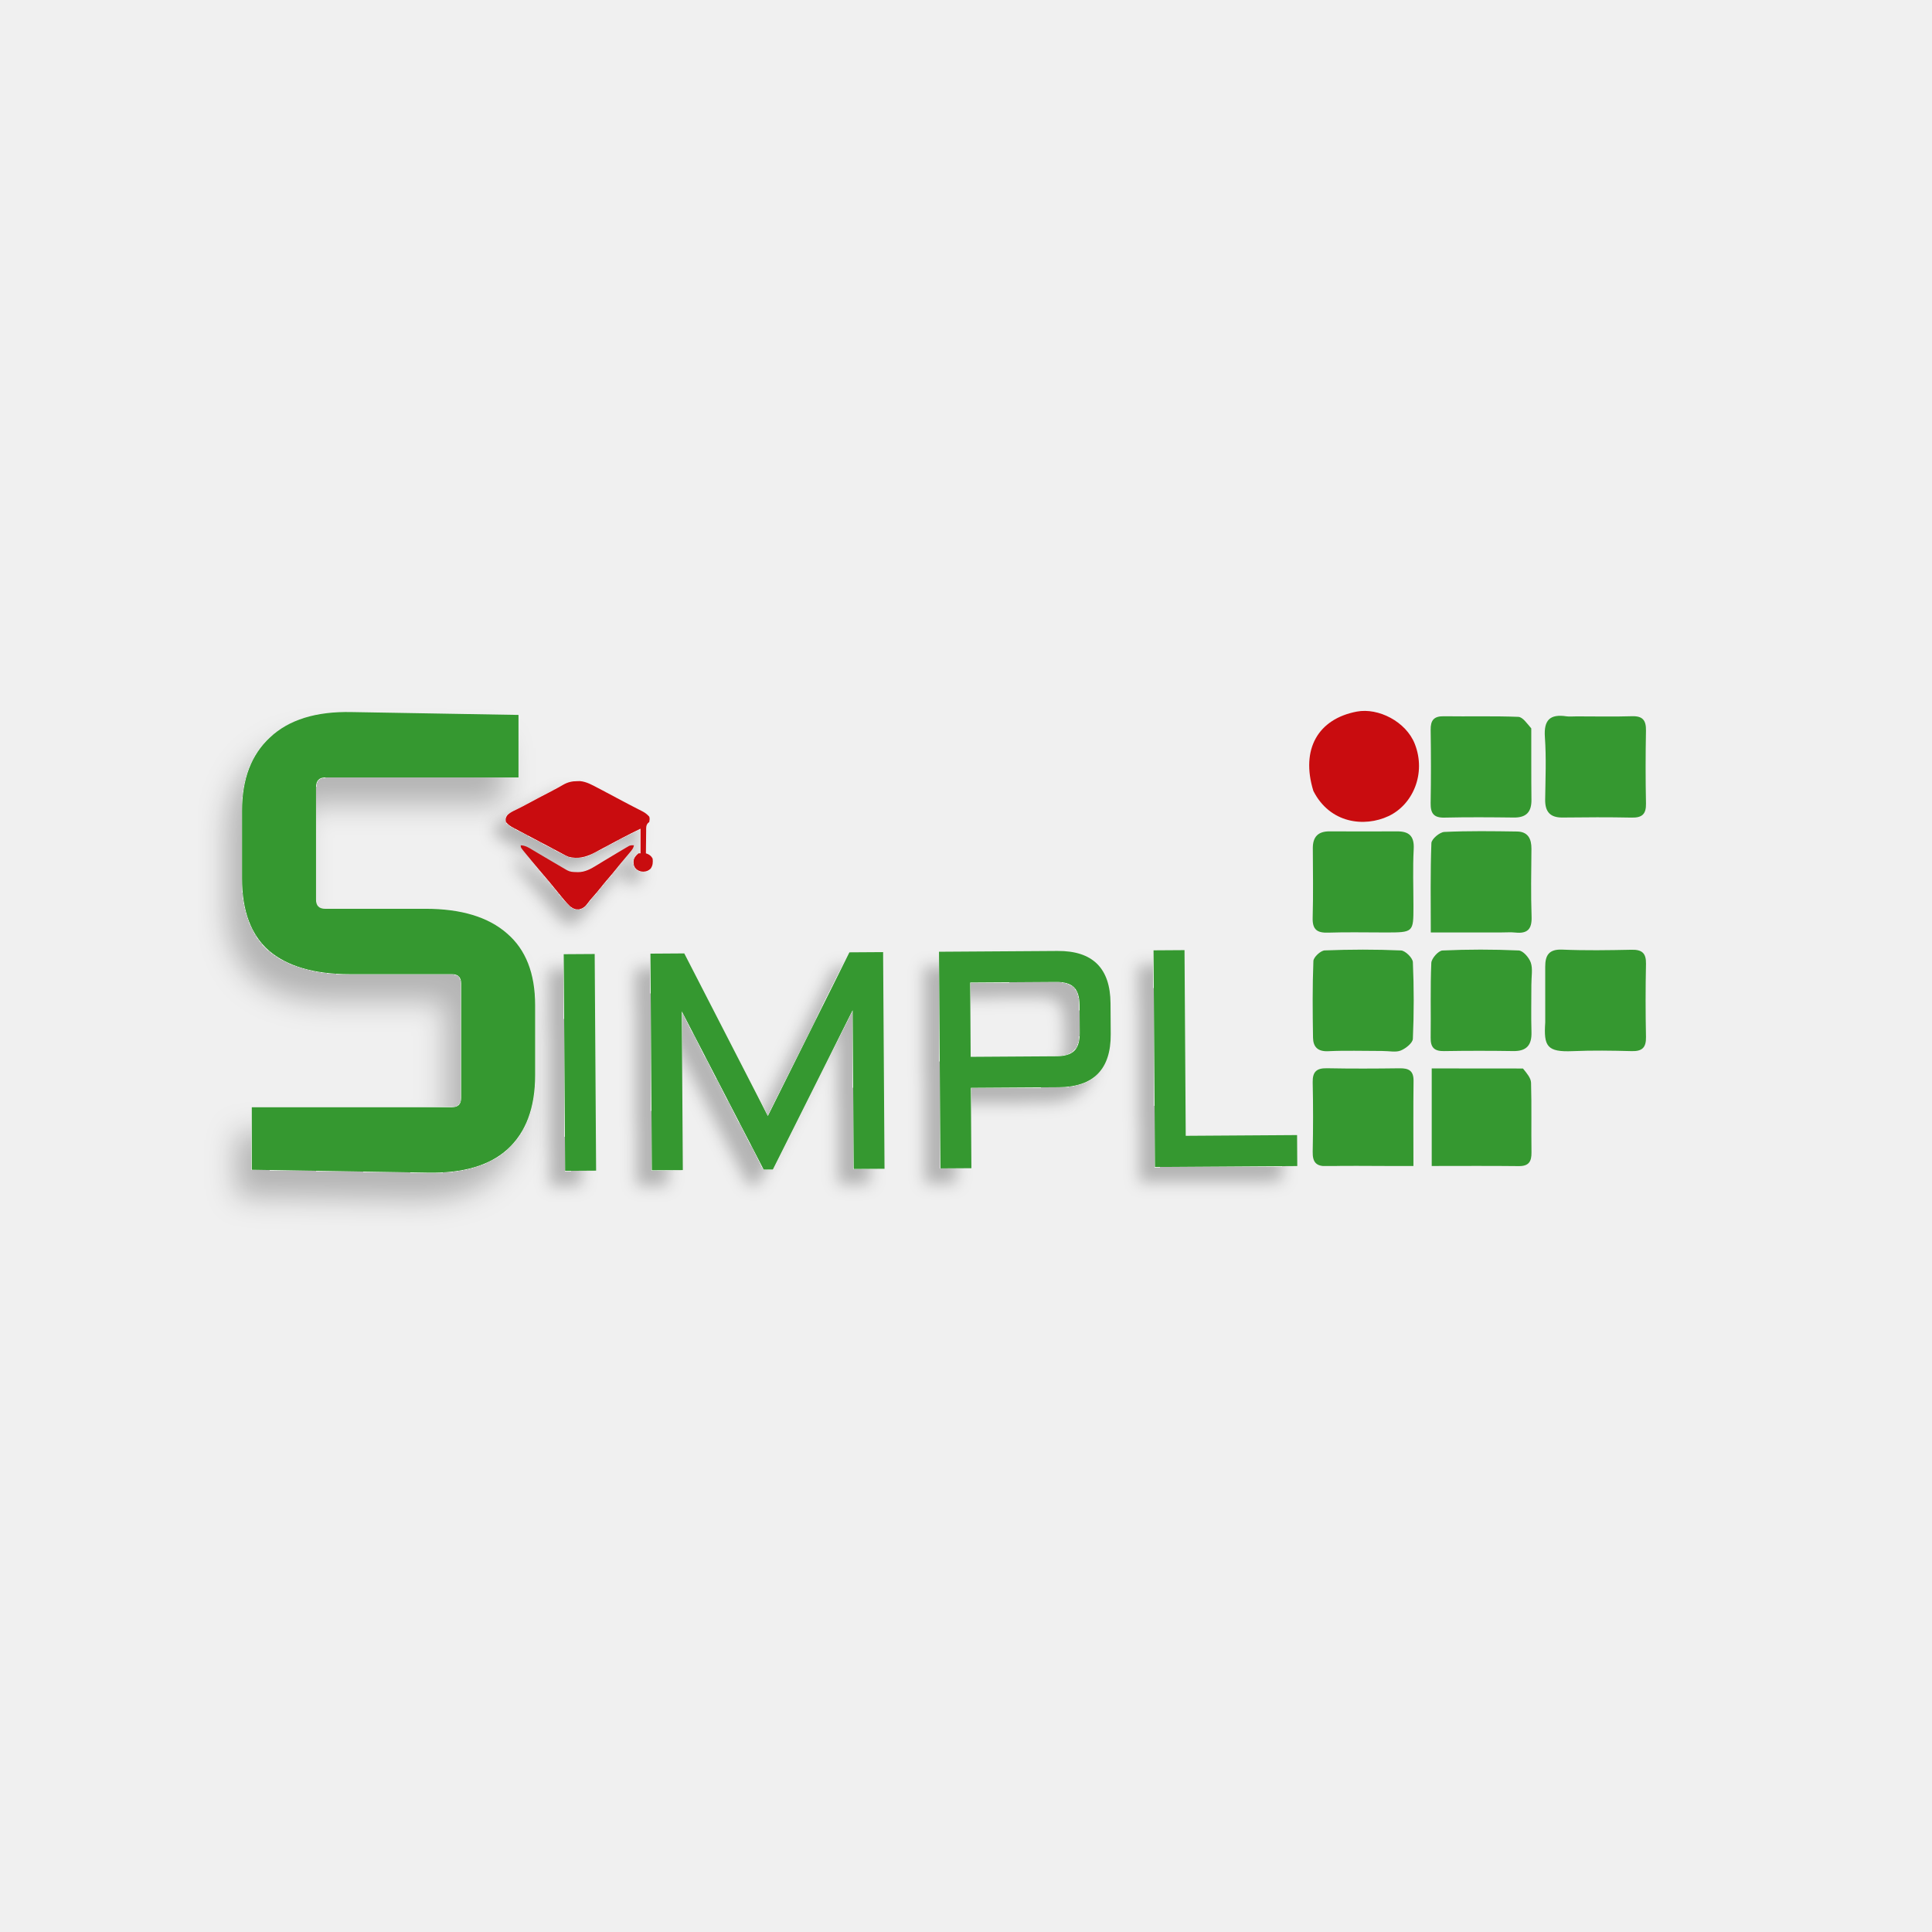
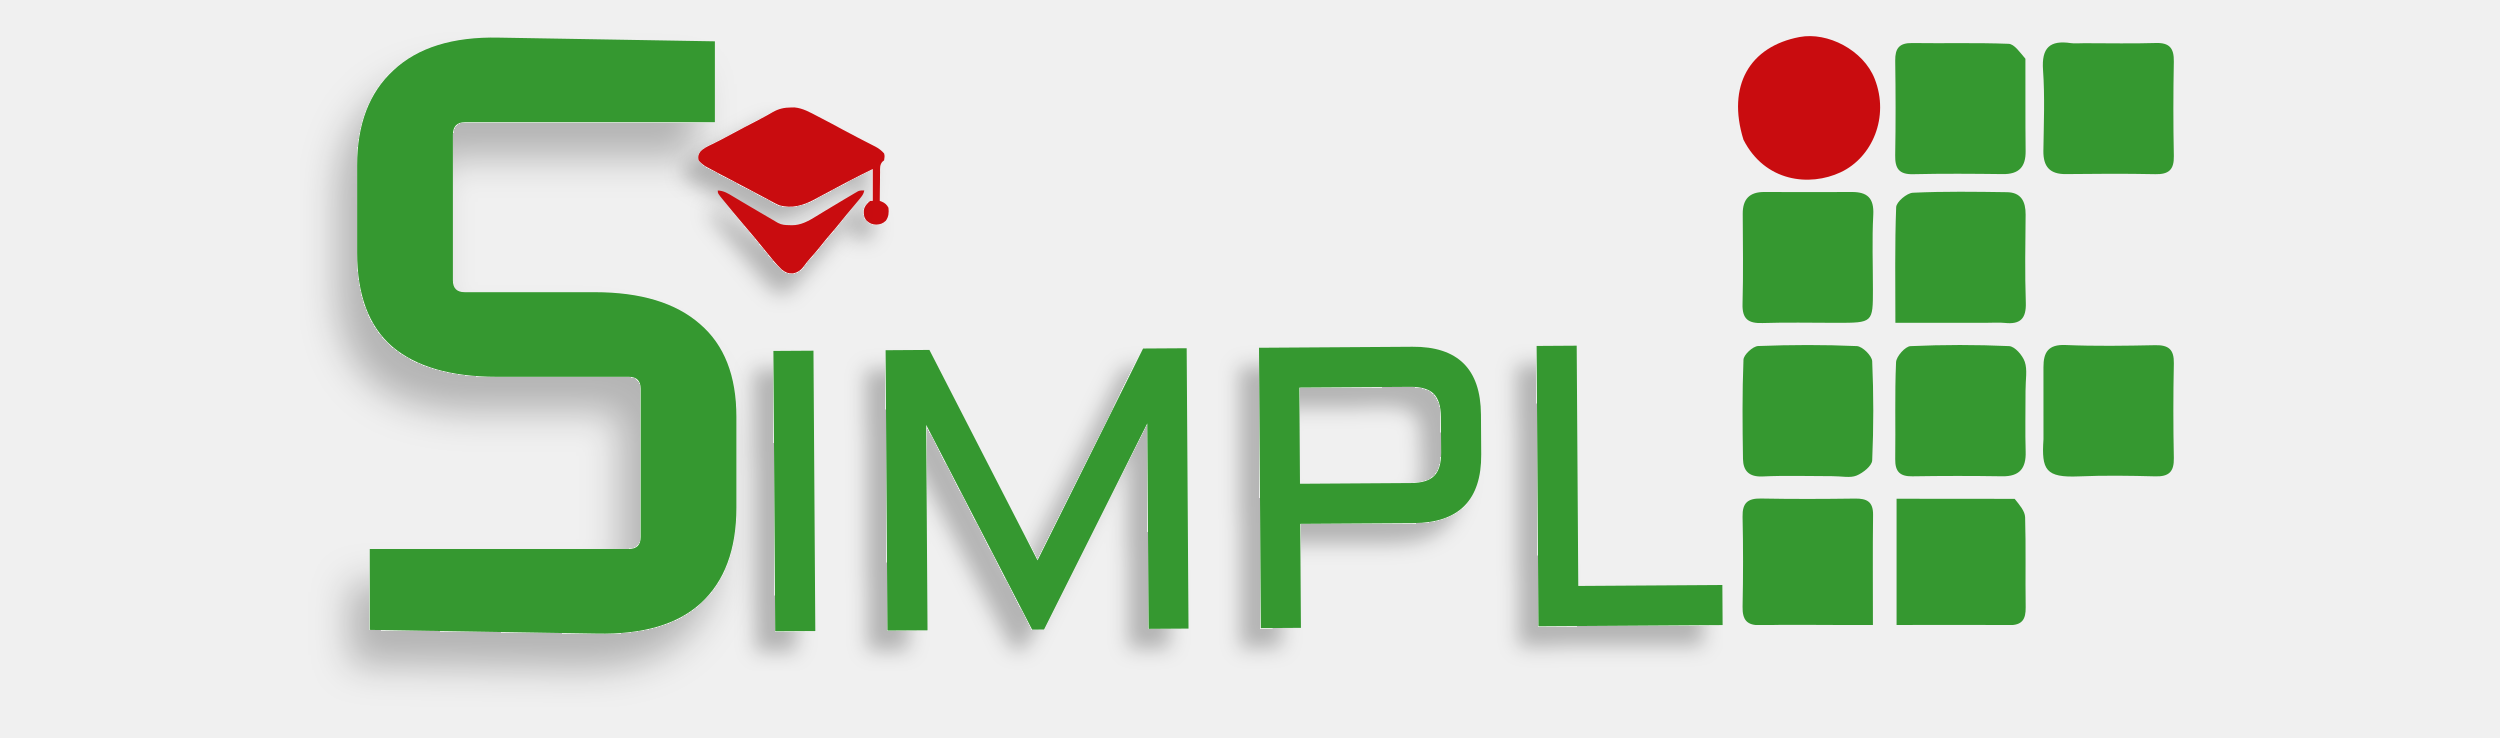
- <svg xmlns="http://www.w3.org/2000/svg" width="512" height="512" viewBox="0 0 512 512" fill="none">
-   <g filter="url(#filter0_d_9_199)">
-     <path d="M157.598 252.821L157.975 310.235L149.767 310.289L149.391 252.874L157.598 252.821ZM202.378 309.944L180.681 268.004L180.957 310.085L172.749 310.138L172.372 252.724L181.341 252.665L203.486 295.763L225.103 252.378L234.031 252.319L234.408 309.734L226.24 309.787L225.964 267.707L204.82 309.928L202.378 309.944ZM249.222 309.636L248.845 252.222L280.275 252.015C289.564 251.954 294.239 256.582 294.3 265.897L294.354 274.065C294.415 283.381 289.801 288.069 280.512 288.13L257.29 288.282L257.43 309.583L249.222 309.636ZM257.236 280.074L280.018 279.925C282.207 279.911 283.779 279.42 284.733 278.453C285.688 277.485 286.158 275.907 286.144 273.719L286.095 266.352C286.081 264.163 285.59 262.591 284.623 261.637C283.656 260.682 282.078 260.212 279.889 260.226L257.107 260.376L257.236 280.074ZM313.908 251.795L314.23 301.002L343.739 300.808L343.792 309.016L306.077 309.263L305.7 251.849L313.908 251.795Z" fill="#359830" />
-   </g>
-   <g filter="url(#filter1_d_9_199)">
-     <path d="M112.784 240.84C122.208 240.84 129.403 243.019 134.368 247.376C139.333 251.632 141.816 257.965 141.816 266.376V284.92C141.816 293.533 139.384 300.069 134.52 304.528C129.757 308.885 122.664 310.963 113.24 310.76L66.728 310V293.432H119.776C121.397 293.432 122.208 292.621 122.208 291V260.6C122.208 258.979 121.397 258.168 119.776 258.168H92.72C83.296 258.168 76.152 256.091 71.288 251.936C66.525 247.781 64.144 241.397 64.144 232.784V214.848C64.144 206.437 66.627 199.952 71.592 195.392C76.557 190.731 83.752 188.501 93.176 188.704L137.408 189.464V206.032H86.184C84.563 206.032 83.752 206.893 83.752 208.616V238.408C83.752 240.029 84.563 240.84 86.184 240.84H112.784Z" fill="#359830" />
-   </g>
-   <g filter="url(#filter2_d_9_199)">
-     <path d="M153.056 207.009C153.273 207.006 153.49 207.003 153.713 207C155.456 207.162 156.925 208.023 158.452 208.82C158.684 208.94 158.916 209.06 159.149 209.18C160.622 209.943 162.086 210.722 163.541 211.518C164.576 212.083 165.619 212.63 166.667 213.171C166.944 213.314 167.22 213.458 167.497 213.601C167.91 213.815 168.323 214.028 168.737 214.239C169.124 214.437 169.51 214.636 169.896 214.836C170.07 214.923 170.07 214.923 170.246 215.013C170.974 215.392 171.521 215.815 172.064 216.427C172.226 216.961 172.147 217.266 172.064 217.84C171.946 217.935 171.829 218.03 171.708 218.128C171.149 218.782 171.243 219.446 171.242 220.277C171.239 220.445 171.236 220.612 171.233 220.785C171.224 221.319 171.22 221.854 171.217 222.388C171.212 222.751 171.206 223.114 171.201 223.477C171.187 224.365 171.178 225.254 171.172 226.142C171.311 226.193 171.45 226.244 171.593 226.297C172.233 226.567 172.644 226.938 172.956 227.555C173.06 228.553 173.015 229.361 172.421 230.205C171.793 230.782 171.296 230.963 170.458 231C169.622 230.964 169.13 230.771 168.496 230.205C167.926 229.546 167.879 228.95 167.91 228.111C168.025 227.262 168.567 226.68 169.21 226.142C169.386 226.142 169.563 226.142 169.745 226.142C169.745 223.985 169.745 221.828 169.745 219.606C167.292 220.82 167.292 220.82 164.864 222.077C164.387 222.329 163.91 222.581 163.433 222.832C162.206 223.479 160.981 224.13 159.76 224.788C159.423 224.968 159.087 225.149 158.751 225.329C158.438 225.497 158.127 225.666 157.816 225.836C155.494 227.082 153.184 227.776 150.555 227.018C149.998 226.768 149.47 226.498 148.938 226.199C148.444 225.924 147.944 225.661 147.443 225.399C146.596 224.955 145.752 224.507 144.91 224.056C143.704 223.41 142.493 222.773 141.281 222.138C137.602 220.211 137.602 220.211 136.088 219.385C135.885 219.275 135.682 219.165 135.473 219.051C134.921 218.697 134.5 218.332 134.07 217.84C133.931 217.08 133.978 216.743 134.407 216.096C135.067 215.352 135.939 214.979 136.824 214.55C137.195 214.364 137.567 214.177 137.938 213.991C138.126 213.897 138.315 213.803 138.509 213.706C139.357 213.275 140.192 212.82 141.027 212.364C142.54 211.54 144.066 210.743 145.601 209.958C146.413 209.541 147.218 209.118 148.013 208.671C148.229 208.549 148.229 208.549 148.45 208.425C148.716 208.274 148.98 208.122 149.244 207.969C150.489 207.262 151.616 207.013 153.056 207.009Z" fill="#C90C0F" />
-   </g>
-   <g filter="url(#filter3_d_9_199)">
-     <path d="M138 224.013C139.247 224.067 140.099 224.612 141.144 225.246C141.406 225.401 141.406 225.401 141.674 225.56C142.025 225.769 142.376 225.978 142.726 226.188C143.253 226.504 143.782 226.815 144.312 227.125C144.843 227.436 145.374 227.75 145.904 228.063C147.204 228.83 148.504 229.596 149.811 230.352C149.981 230.45 150.15 230.548 150.325 230.649C151.121 231.077 151.844 231.099 152.731 231.111C152.857 231.116 152.984 231.121 153.114 231.126C155.037 231.148 156.618 230.244 158.198 229.262C158.558 229.043 158.917 228.825 159.277 228.606C159.466 228.49 159.655 228.374 159.85 228.255C160.828 227.659 161.812 227.073 162.797 226.488C163.119 226.296 163.442 226.103 163.764 225.91C164.336 225.569 164.91 225.231 165.485 224.894C165.72 224.754 165.72 224.754 165.96 224.611C166.1 224.53 166.24 224.449 166.385 224.366C166.503 224.297 166.621 224.228 166.743 224.157C167.181 223.982 167.532 223.988 168 224.013C167.891 224.577 167.704 224.925 167.345 225.376C167.248 225.499 167.151 225.622 167.051 225.748C166.554 226.357 166.05 226.958 165.541 227.557C164.749 228.493 163.967 229.435 163.206 230.396C162.498 231.287 161.766 232.154 161.016 233.012C160.338 233.791 159.695 234.593 159.055 235.402C158.361 236.273 157.633 237.113 156.889 237.943C156.453 238.432 156.05 238.924 155.674 239.459C155.092 240.271 154.407 240.802 153.394 240.994C152.405 241.043 151.916 240.804 151.114 240.211C149.931 239.073 148.9 237.792 147.88 236.514C146.3 234.565 144.71 232.622 143.064 230.726C142.391 229.951 141.731 229.168 141.086 228.37C140.775 227.986 140.461 227.603 140.146 227.222C140.049 227.104 139.953 226.987 139.853 226.866C139.662 226.635 139.471 226.404 139.28 226.173C138 224.615 138 224.615 138 224.013Z" fill="#C90C0F" />
-   </g>
+ <svg xmlns="http://www.w3.org/2000/svg" width="512" height="151" viewBox="0 0 512 151" fill="none">
  <g clip-path="url(#clip0_9_199)">
-     <path d="M366.222 278.519C361.18 278.519 356.576 278.358 351.991 278.579C349.212 278.712 348.002 277.432 347.963 274.985C347.858 268.213 347.795 261.434 348.063 254.672C348.104 253.655 349.984 251.909 351.066 251.867C357.796 251.606 364.548 251.585 371.275 251.88C372.417 251.93 374.376 253.855 374.426 254.981C374.723 261.741 374.723 268.527 374.425 275.287C374.375 276.408 372.537 277.86 371.218 278.4C369.903 278.937 368.202 278.518 366.222 278.519Z" fill="#359830" />
-     <path d="M417.858 189.847C423.037 189.847 427.772 189.956 432.499 189.807C435.328 189.718 436.252 190.885 436.2 193.622C436.078 200.062 436.07 206.507 436.203 212.946C436.262 215.779 435.146 216.729 432.413 216.672C426.31 216.546 420.202 216.583 414.098 216.653C410.803 216.691 409.443 215.129 409.485 211.902C409.558 206.381 409.805 200.837 409.413 195.344C409.084 190.743 410.824 189.191 415.124 189.832C415.871 189.943 416.648 189.847 417.858 189.847Z" fill="#359830" />
-     <path d="M397.475 247.115C391.239 247.115 385.452 247.115 379.175 247.115C379.175 239.011 379.038 231.212 379.334 223.431C379.375 222.356 381.522 220.531 382.761 220.473C389.177 220.172 395.615 220.267 402.044 220.361C404.921 220.404 405.873 222.275 405.846 224.973C405.787 230.972 405.68 236.977 405.886 242.97C406 246.271 404.739 247.474 401.594 247.136C400.383 247.005 399.147 247.114 397.475 247.115Z" fill="#359830" />
-     <path d="M405.804 193.034C405.825 199.618 405.775 205.775 405.849 211.931C405.888 215.204 404.461 216.695 401.179 216.655C395.053 216.58 388.923 216.534 382.799 216.676C379.914 216.743 379.086 215.5 379.135 212.801C379.251 206.339 379.237 199.872 379.14 193.408C379.103 190.874 380.004 189.778 382.609 189.816C389.194 189.913 395.787 189.715 402.363 189.973C403.536 190.019 404.646 191.688 405.804 193.034Z" fill="#359830" />
-     <path d="M367.116 247.114C361.769 247.114 356.866 246.996 351.972 247.159C349.076 247.255 347.783 246.37 347.87 243.25C348.04 237.1 347.941 230.943 347.911 224.789C347.896 221.757 349.318 220.304 352.346 220.32C358.317 220.351 364.288 220.348 370.259 220.322C373.422 220.309 374.829 221.567 374.646 224.999C374.375 230.062 374.576 235.149 374.576 240.227C374.575 247.113 374.575 247.113 367.116 247.114Z" fill="#359830" />
-     <path d="M405.828 261.049C405.828 265.499 405.736 269.502 405.856 273.499C405.96 276.943 404.584 278.601 401.039 278.545C394.917 278.45 388.791 278.451 382.668 278.55C380.112 278.592 379.103 277.6 379.141 275.02C379.237 268.406 379.022 261.783 379.312 255.18C379.365 253.991 381.192 251.939 382.272 251.89C388.995 251.584 395.745 251.579 402.468 251.884C403.627 251.937 405.224 253.771 405.677 255.105C406.24 256.76 405.823 258.752 405.828 261.049Z" fill="#359830" />
-     <path d="M409.505 270.956C409.505 265.746 409.52 260.976 409.5 256.206C409.488 253.142 410.493 251.509 414.019 251.66C420.134 251.922 426.269 251.82 432.392 251.694C435.124 251.638 436.263 252.568 436.204 255.421C436.068 261.881 436.07 268.348 436.203 274.808C436.262 277.638 435.172 278.631 432.415 278.558C427.211 278.421 421.995 278.34 416.797 278.563C409.939 278.859 409.078 277.26 409.505 270.956Z" fill="#359830" />
-     <path d="M403.601 283.165C404.629 284.44 405.709 285.679 405.746 286.948C405.927 293.083 405.765 299.226 405.859 305.364C405.896 307.825 405.149 309.061 402.483 309.03C394.877 308.94 387.27 308.998 379.419 308.998C379.419 300.328 379.419 291.976 379.419 283.143C387.389 283.143 395.281 283.143 403.601 283.165Z" fill="#359830" />
-     <path d="M368.073 309C362.277 309 356.931 308.898 351.591 309.041C348.771 309.116 347.824 307.981 347.88 305.233C348.006 299.098 348.014 292.957 347.878 286.824C347.815 283.988 348.94 283.046 351.671 283.098C358.081 283.222 364.496 283.195 370.908 283.109C373.308 283.077 374.639 283.721 374.605 286.447C374.514 293.785 374.574 301.124 374.574 309C372.379 309 370.452 309 368.073 309Z" fill="#359830" />
-     <path d="M348.059 209.61C344.646 198.572 349.291 190.52 359.58 188.577C365.256 187.505 372.62 191.221 374.944 197.17C377.989 204.963 374.459 213.236 367.97 216.278C361.57 219.279 352.44 218.241 348.059 209.61Z" fill="#C90C0F" />
+     <g filter="url(#filter0_d_9_199)">
+       <path d="M166.598 71.821L166.975 129.235L158.767 129.289L158.391 71.874L166.598 71.821ZM211.378 128.944L189.681 87.004L189.957 129.085L181.749 129.138L181.372 71.724L190.341 71.665L212.486 114.763L234.103 71.377L243.031 71.319L243.408 128.734L235.24 128.787L234.964 86.707L213.82 128.928L211.378 128.944ZM258.222 128.636L257.845 71.222L289.275 71.015C298.564 70.954 303.239 75.582 303.3 84.897L303.354 93.065C303.415 102.381 298.801 107.069 289.512 107.13L266.29 107.282L266.43 128.583L258.222 128.636ZM266.236 99.075L289.018 98.925C291.207 98.911 292.779 98.42 293.733 97.453C294.688 96.485 295.158 94.907 295.144 92.719L295.095 85.352C295.081 83.163 294.59 81.591 293.623 80.636C292.656 79.682 291.078 79.212 288.889 79.226L266.107 79.376L266.236 99.075ZM322.908 70.795L323.23 120.002L352.739 119.808L352.792 128.016L315.077 128.263L314.7 70.849L322.908 70.795Z" fill="#359830" />
+     </g>
+     <g filter="url(#filter1_d_9_199)">
+       <path d="M121.784 59.84C131.208 59.84 138.403 62.019 143.368 66.376C148.333 70.632 150.816 76.965 150.816 85.376V103.92C150.816 112.533 148.384 119.069 143.52 123.528C138.757 127.885 131.664 129.963 122.24 129.76L75.728 129V112.432H128.776C130.397 112.432 131.208 111.621 131.208 110V79.6C131.208 77.979 130.397 77.168 128.776 77.168H101.72C92.296 77.168 85.152 75.091 80.288 70.936C75.525 66.781 73.144 60.397 73.144 51.784V33.848C73.144 25.437 75.627 18.952 80.592 14.392C85.557 9.731 92.752 7.501 102.176 7.704L146.408 8.464V25.032H95.184C93.563 25.032 92.752 25.893 92.752 27.616V57.408C92.752 59.029 93.563 59.84 95.184 59.84H121.784Z" fill="#359830" />
+     </g>
+     <g filter="url(#filter2_d_9_199)">
+       <path d="M162.056 22.009C162.273 22.006 162.49 22.003 162.713 22C164.456 22.162 165.925 23.023 167.452 23.82C167.684 23.94 167.916 24.06 168.149 24.18C169.622 24.943 171.086 25.721 172.541 26.518C173.576 27.083 174.619 27.631 175.667 28.171C175.944 28.314 176.22 28.458 176.497 28.601C176.91 28.815 177.323 29.028 177.737 29.239C178.124 29.437 178.51 29.636 178.896 29.836C179.07 29.923 179.07 29.923 179.246 30.012C179.974 30.392 180.521 30.815 181.064 31.427C181.226 31.961 181.147 32.266 181.064 32.84C180.946 32.935 180.829 33.03 180.708 33.128C180.149 33.782 180.243 34.446 180.242 35.277C180.239 35.444 180.236 35.612 180.233 35.785C180.224 36.319 180.22 36.854 180.217 37.388C180.212 37.751 180.206 38.114 180.201 38.477C180.187 39.365 180.178 40.254 180.172 41.142C180.311 41.193 180.45 41.244 180.593 41.297C181.233 41.567 181.644 41.938 181.956 42.555C182.06 43.553 182.015 44.361 181.421 45.205C180.793 45.782 180.296 45.963 179.458 46C178.622 45.964 178.13 45.771 177.496 45.205C176.926 44.546 176.879 43.95 176.91 43.111C177.025 42.262 177.567 41.679 178.21 41.142C178.386 41.142 178.563 41.142 178.745 41.142C178.745 38.985 178.745 36.828 178.745 34.606C176.292 35.82 176.292 35.82 173.864 37.077C173.387 37.329 172.91 37.581 172.433 37.832C171.206 38.479 169.981 39.13 168.76 39.788C168.423 39.968 168.087 40.149 167.751 40.329C167.438 40.497 167.127 40.666 166.816 40.836C164.494 42.082 162.184 42.776 159.555 42.018C158.998 41.768 158.47 41.498 157.938 41.199C157.444 40.924 156.944 40.661 156.443 40.399C155.596 39.955 154.752 39.507 153.91 39.056C152.704 38.41 151.493 37.773 150.281 37.138C146.602 35.211 146.602 35.211 145.088 34.385C144.885 34.275 144.682 34.165 144.473 34.051C143.921 33.697 143.5 33.332 143.07 32.84C142.931 32.08 142.978 31.743 143.407 31.096C144.067 30.352 144.939 29.979 145.824 29.55C146.195 29.364 146.567 29.177 146.938 28.991C147.126 28.897 147.315 28.802 147.509 28.706C148.357 28.275 149.192 27.82 150.027 27.364C151.54 26.54 153.066 25.743 154.601 24.958C155.413 24.541 156.218 24.118 157.013 23.671C157.229 23.549 157.229 23.549 157.45 23.425C157.716 23.274 157.98 23.122 158.244 22.969C159.489 22.262 160.616 22.014 162.056 22.009Z" fill="#C90C0F" />
+     </g>
+     <g filter="url(#filter3_d_9_199)">
+       <path d="M147 39.013C148.247 39.067 149.099 39.612 150.144 40.246C150.406 40.401 150.406 40.401 150.674 40.56C151.025 40.769 151.376 40.978 151.726 41.188C152.253 41.504 152.782 41.815 153.312 42.125C153.843 42.436 154.374 42.75 154.904 43.063C156.204 43.83 157.504 44.596 158.811 45.352C158.981 45.45 159.15 45.548 159.325 45.649C160.121 46.077 160.844 46.099 161.731 46.111C161.857 46.116 161.984 46.121 162.114 46.126C164.037 46.148 165.618 45.244 167.198 44.262C167.558 44.043 167.917 43.825 168.277 43.606C168.466 43.49 168.655 43.374 168.85 43.255C169.828 42.659 170.812 42.074 171.797 41.488C172.119 41.296 172.442 41.103 172.764 40.91C173.336 40.569 173.91 40.231 174.485 39.894C174.72 39.754 174.72 39.754 174.96 39.611C175.1 39.53 175.24 39.449 175.385 39.366C175.503 39.297 175.621 39.228 175.743 39.157C176.181 38.982 176.532 38.988 177 39.013C176.891 39.577 176.704 39.925 176.345 40.377C176.248 40.499 176.151 40.622 176.051 40.748C175.554 41.357 175.05 41.958 174.541 42.557C173.749 43.493 172.967 44.435 172.206 45.396C171.498 46.287 170.766 47.154 170.016 48.012C169.338 48.791 168.695 49.593 168.055 50.402C167.361 51.273 166.633 52.113 165.889 52.943C165.453 53.432 165.05 53.924 164.674 54.459C164.092 55.271 163.407 55.802 162.394 55.994C161.405 56.043 160.916 55.804 160.114 55.211C158.931 54.073 157.9 52.791 156.88 51.514C155.3 49.565 153.71 47.621 152.064 45.726C151.391 44.951 150.731 44.168 150.086 43.37C149.775 42.986 149.461 42.603 149.146 42.222C149.049 42.104 148.953 41.987 148.853 41.866C148.662 41.635 148.471 41.404 148.28 41.173C147 39.615 147 39.615 147 39.013Z" fill="#C90C0F" />
+     </g>
+     <g clip-path="url(#clip1_9_199)">
+       <path d="M375.222 97.519C370.18 97.519 365.576 97.358 360.991 97.579C358.212 97.713 357.002 96.432 356.963 93.984C356.858 87.213 356.795 80.434 357.063 73.672C357.104 72.655 358.984 70.909 360.066 70.867C366.796 70.606 373.548 70.585 380.275 70.88C381.417 70.93 383.376 72.855 383.426 73.981C383.723 80.741 383.723 87.527 383.425 94.287C383.375 95.408 381.537 96.86 380.218 97.4C378.903 97.937 377.202 97.518 375.222 97.519Z" fill="#359830" />
+       <path d="M426.858 8.847C432.037 8.847 436.772 8.956 441.499 8.807C444.328 8.718 445.252 9.885 445.2 12.622C445.078 19.062 445.07 25.507 445.203 31.946C445.262 34.779 444.146 35.729 441.413 35.672C435.31 35.546 429.202 35.583 423.098 35.653C419.803 35.691 418.443 34.129 418.485 30.902C418.558 25.381 418.805 19.837 418.413 14.344C418.084 9.743 419.824 8.191 424.124 8.832C424.871 8.943 425.648 8.847 426.858 8.847Z" fill="#359830" />
+       <path d="M406.475 66.115C400.239 66.115 394.452 66.115 388.175 66.115C388.175 58.011 388.038 50.212 388.334 42.431C388.375 41.356 390.522 39.532 391.761 39.473C398.177 39.172 404.615 39.267 411.044 39.361C413.921 39.404 414.873 41.275 414.846 43.972C414.787 49.972 414.68 55.977 414.886 61.97C415 65.271 413.739 66.474 410.594 66.136C409.383 66.005 408.147 66.115 406.475 66.115Z" fill="#359830" />
+       <path d="M414.804 12.034C414.825 18.618 414.775 24.775 414.849 30.931C414.888 34.203 413.461 35.695 410.179 35.655C404.053 35.58 397.923 35.534 391.799 35.676C388.914 35.743 388.086 34.5 388.135 31.801C388.251 25.339 388.237 18.872 388.14 12.408C388.103 9.874 389.004 8.778 391.609 8.816C398.194 8.913 404.787 8.715 411.363 8.973C412.536 9.019 413.646 10.688 414.804 12.034Z" fill="#359830" />
+       <path d="M376.116 66.115C370.769 66.114 365.866 65.996 360.972 66.159C358.076 66.255 356.783 65.37 356.87 62.249C357.04 56.1 356.941 49.943 356.911 43.789C356.896 40.757 358.318 39.304 361.346 39.32C367.317 39.351 373.288 39.348 379.259 39.322C382.422 39.309 383.829 40.567 383.646 43.999C383.375 49.062 383.576 54.15 383.576 59.227C383.575 66.113 383.575 66.113 376.116 66.115Z" fill="#359830" />
+       <path d="M414.828 80.049C414.828 84.499 414.736 88.502 414.856 92.499C414.96 95.943 413.584 97.601 410.039 97.545C403.917 97.45 397.791 97.451 391.668 97.55C389.112 97.592 388.103 96.6 388.141 94.02C388.237 87.406 388.022 80.783 388.312 74.18C388.365 72.991 390.192 70.939 391.272 70.89C397.995 70.584 404.745 70.579 411.468 70.884C412.627 70.937 414.224 72.771 414.677 74.106C415.24 75.76 414.823 77.752 414.828 80.049Z" fill="#359830" />
+       <path d="M418.505 89.956C418.505 84.746 418.52 79.976 418.5 75.206C418.488 72.142 419.493 70.509 423.019 70.66C429.134 70.922 435.269 70.82 441.392 70.694C444.124 70.638 445.263 71.568 445.204 74.421C445.068 80.881 445.07 87.348 445.203 93.808C445.262 96.638 444.172 97.631 441.415 97.558C436.211 97.421 430.995 97.34 425.797 97.563C418.939 97.859 418.078 96.26 418.505 89.956Z" fill="#359830" />
+       <path d="M412.601 102.165C413.629 103.44 414.709 104.679 414.746 105.948C414.927 112.083 414.765 118.226 414.859 124.364C414.896 126.825 414.149 128.061 411.483 128.03C403.877 127.94 396.27 127.998 388.419 127.998C388.419 119.328 388.419 110.976 388.419 102.143C396.389 102.143 404.281 102.143 412.601 102.165Z" fill="#359830" />
+       <path d="M377.073 128C371.277 128 365.931 127.898 360.591 128.041C357.771 128.116 356.824 126.981 356.88 124.233C357.006 118.098 357.014 111.957 356.878 105.824C356.815 102.988 357.94 102.046 360.671 102.098C367.081 102.222 373.496 102.195 379.908 102.109C382.308 102.077 383.639 102.721 383.605 105.447C383.514 112.785 383.574 120.124 383.574 128C381.379 128 379.452 128 377.073 128Z" fill="#359830" />
+       <path d="M357.059 28.61C353.646 17.572 358.291 9.52 368.58 7.577C374.256 6.505 381.62 10.221 383.944 16.17C386.989 23.963 383.459 32.236 376.97 35.278C370.57 38.279 361.44 37.241 357.059 28.61Z" fill="#C90C0F" />
+     </g>
  </g>
  <defs>
-     <filter id="filter0_d_9_199" x="141.391" y="251.601" width="202.402" height="66.688" filterUnits="userSpaceOnUse" color-interpolation-filters="sRGB">
+     <filter id="filter0_d_9_199" x="150.391" y="70.601" width="202.402" height="66.688" filterUnits="userSpaceOnUse" color-interpolation-filters="sRGB">
      <feFlood flood-opacity="0" result="BackgroundImageFix" />
      <feColorMatrix in="SourceAlpha" type="matrix" values="0 0 0 0 0 0 0 0 0 0 0 0 0 0 0 0 0 0 127 0" result="hardAlpha" />
      <feOffset dx="-4" dy="4" />
      <feGaussianBlur stdDeviation="2" />
      <feComposite in2="hardAlpha" operator="out" />
      <feColorMatrix type="matrix" values="0 0 0 0 0 0 0 0 0 0 0 0 0 0 0 0 0 0 0.25 0" />
      <feBlend mode="normal" in2="BackgroundImageFix" result="effect1_dropShadow_9_199" />
      <feBlend mode="normal" in="SourceGraphic" in2="effect1_dropShadow_9_199" result="shape" />
    </filter>
-     <filter id="filter1_d_9_199" x="52.444" y="187.7" width="93.072" height="138.064" filterUnits="userSpaceOnUse" color-interpolation-filters="sRGB">
+     <filter id="filter1_d_9_199" x="61.444" y="6.7" width="93.072" height="138.064" filterUnits="userSpaceOnUse" color-interpolation-filters="sRGB">
      <feFlood flood-opacity="0" result="BackgroundImageFix" />
      <feColorMatrix in="SourceAlpha" type="matrix" values="0 0 0 0 0 0 0 0 0 0 0 0 0 0 0 0 0 0 127 0" result="hardAlpha" />
      <feOffset dx="-4" dy="7" />
      <feGaussianBlur stdDeviation="3.85" />
      <feComposite in2="hardAlpha" operator="out" />
      <feColorMatrix type="matrix" values="0 0 0 0 0 0 0 0 0 0 0 0 0 0 0 0 0 0 0.25 0" />
      <feBlend mode="normal" in2="BackgroundImageFix" result="effect1_dropShadow_9_199" />
      <feBlend mode="normal" in="SourceGraphic" in2="effect1_dropShadow_9_199" result="shape" />
    </filter>
-     <filter id="filter2_d_9_199" x="127" y="206" width="47" height="32" filterUnits="userSpaceOnUse" color-interpolation-filters="sRGB">
+     <filter id="filter2_d_9_199" x="136" y="21" width="47" height="32" filterUnits="userSpaceOnUse" color-interpolation-filters="sRGB">
      <feFlood flood-opacity="0" result="BackgroundImageFix" />
      <feColorMatrix in="SourceAlpha" type="matrix" values="0 0 0 0 0 0 0 0 0 0 0 0 0 0 0 0 0 0 127 0" result="hardAlpha" />
      <feOffset dx="-3" dy="3" />
      <feGaussianBlur stdDeviation="2" />
      <feComposite in2="hardAlpha" operator="out" />
      <feColorMatrix type="matrix" values="0 0 0 0 0 0 0 0 0 0 0 0 0 0 0 0 0 0 0.25 0" />
      <feBlend mode="normal" in2="BackgroundImageFix" result="effect1_dropShadow_9_199" />
      <feBlend mode="normal" in="SourceGraphic" in2="effect1_dropShadow_9_199" result="shape" />
    </filter>
-     <filter id="filter3_d_9_199" x="132" y="224" width="38" height="25" filterUnits="userSpaceOnUse" color-interpolation-filters="sRGB">
+     <filter id="filter3_d_9_199" x="141" y="39" width="38" height="25" filterUnits="userSpaceOnUse" color-interpolation-filters="sRGB">
      <feFlood flood-opacity="0" result="BackgroundImageFix" />
      <feColorMatrix in="SourceAlpha" type="matrix" values="0 0 0 0 0 0 0 0 0 0 0 0 0 0 0 0 0 0 127 0" result="hardAlpha" />
      <feOffset dx="-2" dy="4" />
      <feGaussianBlur stdDeviation="2" />
      <feComposite in2="hardAlpha" operator="out" />
      <feColorMatrix type="matrix" values="0 0 0 0 0 0 0 0 0 0 0 0 0 0 0 0 0 0 0.25 0" />
      <feBlend mode="normal" in2="BackgroundImageFix" result="effect1_dropShadow_9_199" />
      <feBlend mode="normal" in="SourceGraphic" in2="effect1_dropShadow_9_199" result="shape" />
    </filter>
    <clipPath id="clip0_9_199">
-       <rect width="91" height="121" fill="white" transform="translate(347 188)" />
+       <rect width="512" height="151" fill="white" />
+     </clipPath>
+     <clipPath id="clip1_9_199">
+       <rect width="91" height="121" fill="white" transform="translate(356 7)" />
    </clipPath>
  </defs>
</svg>
